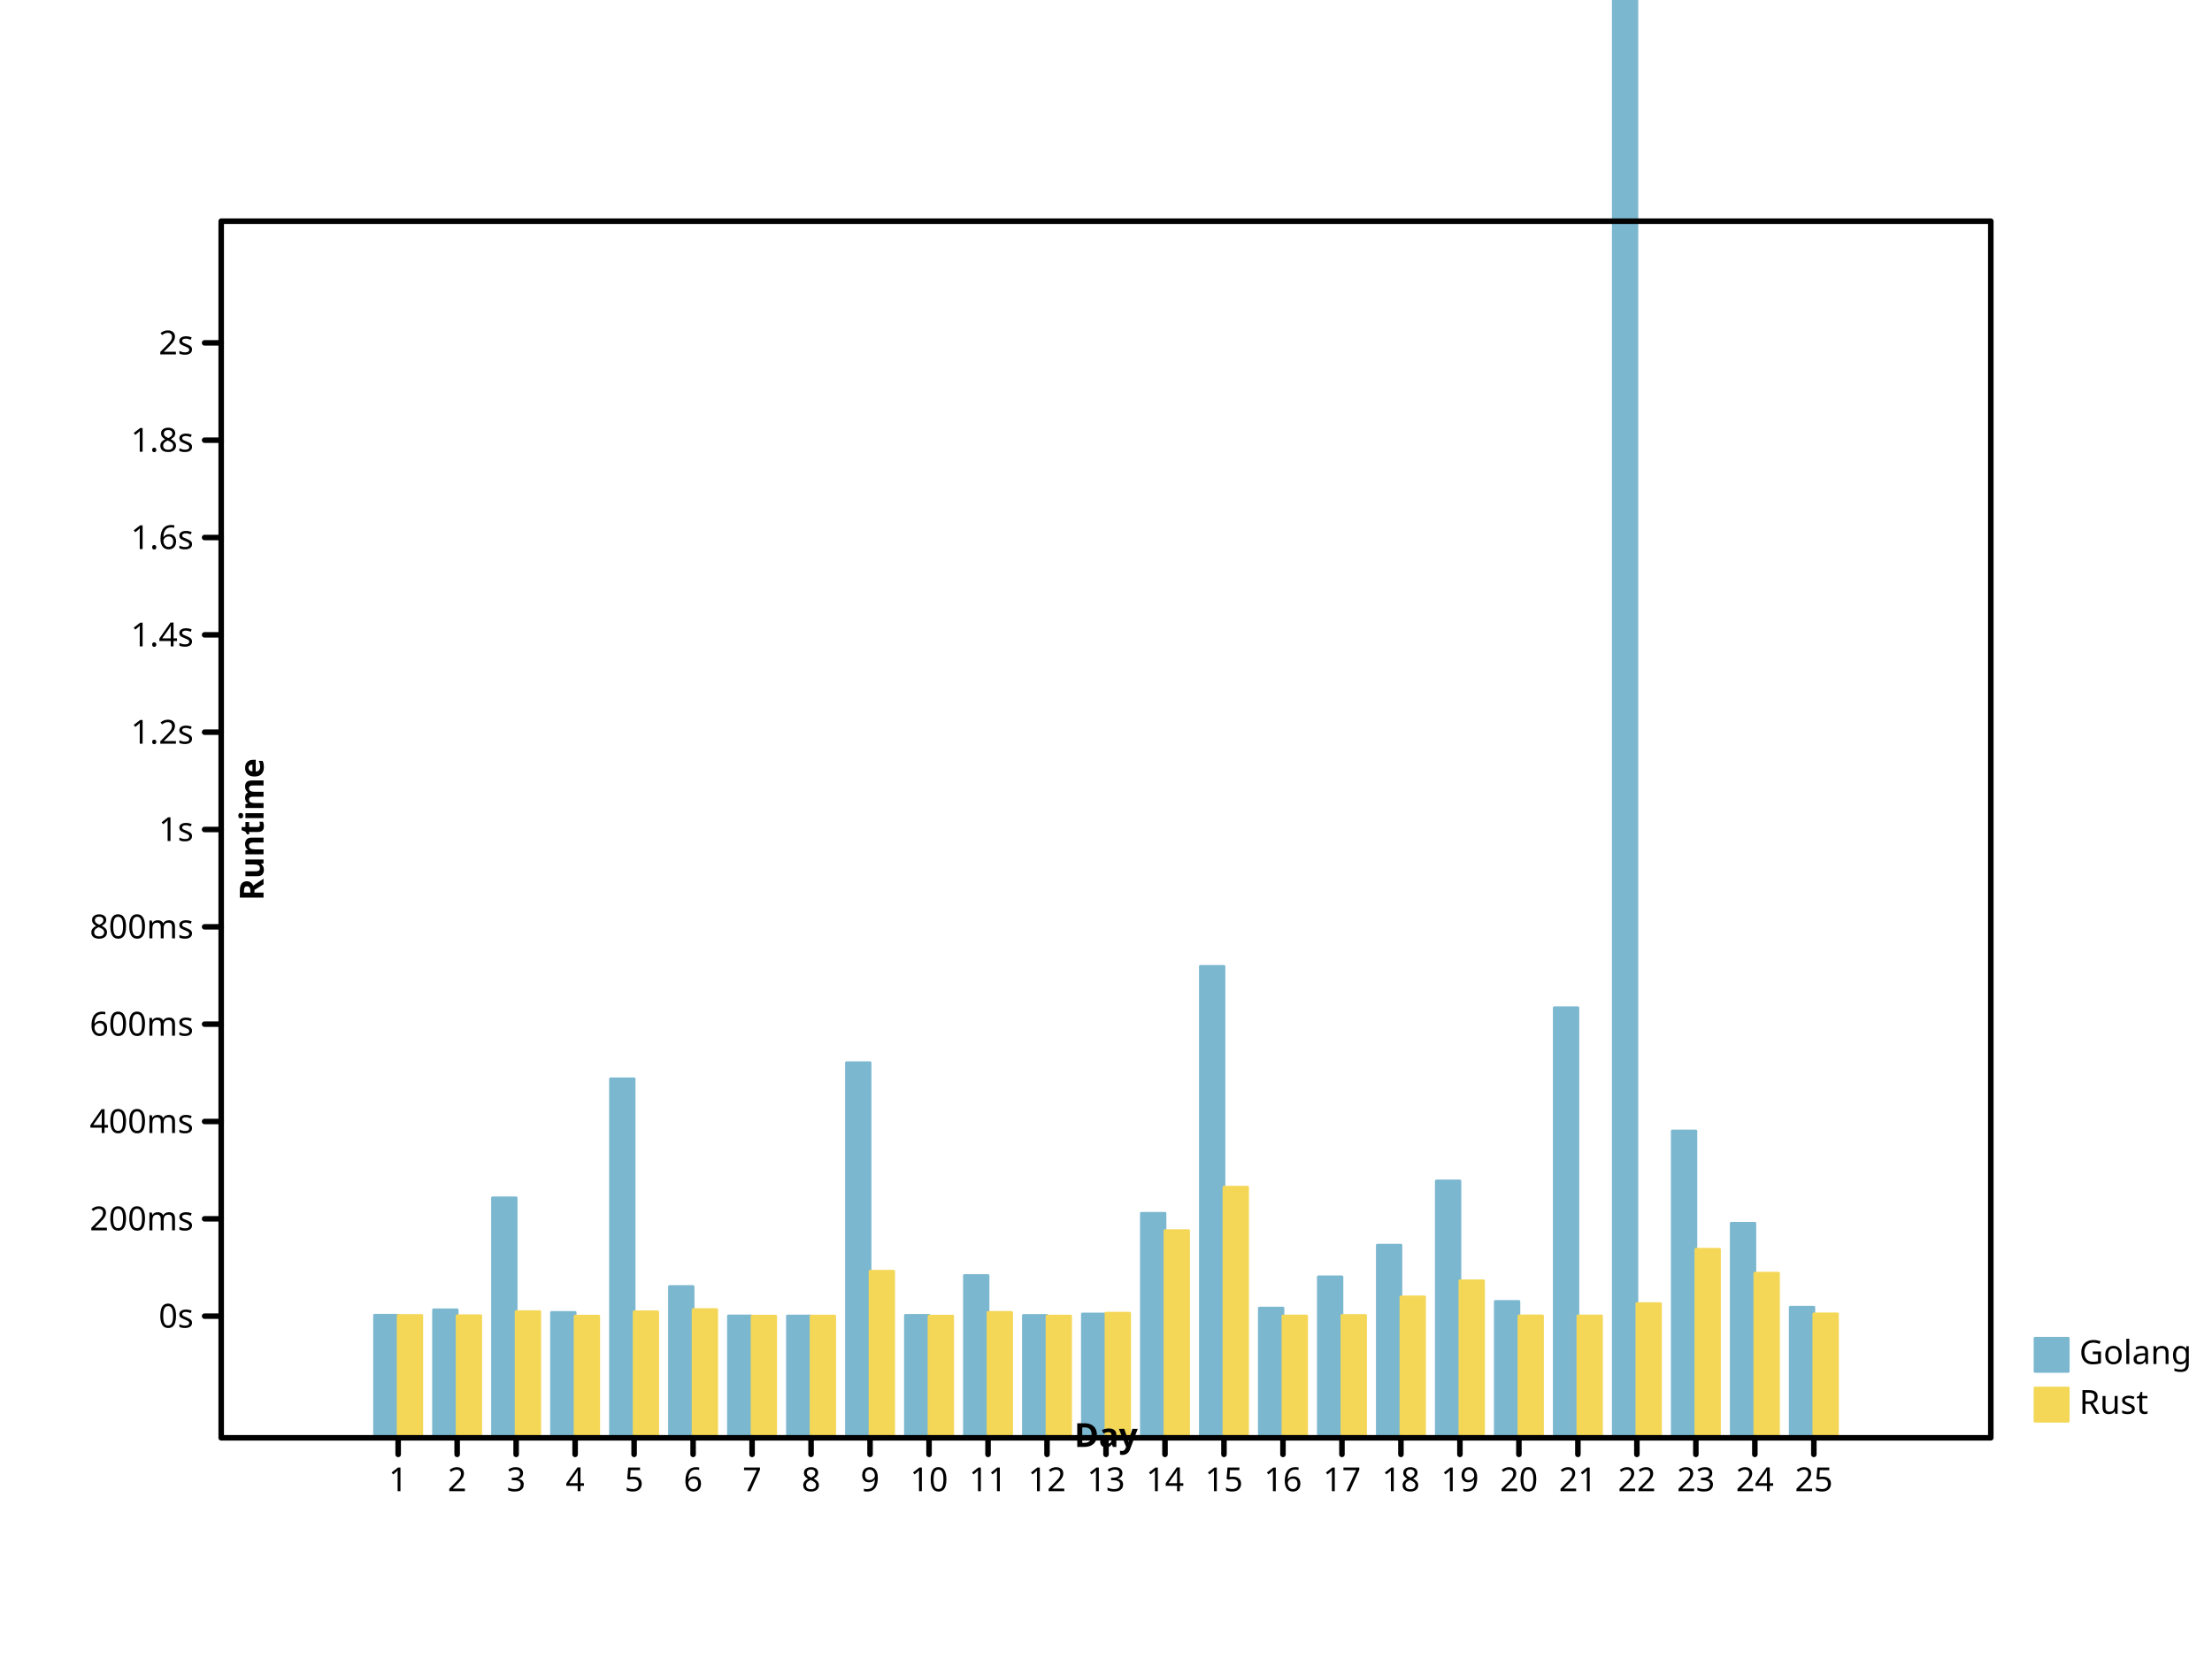
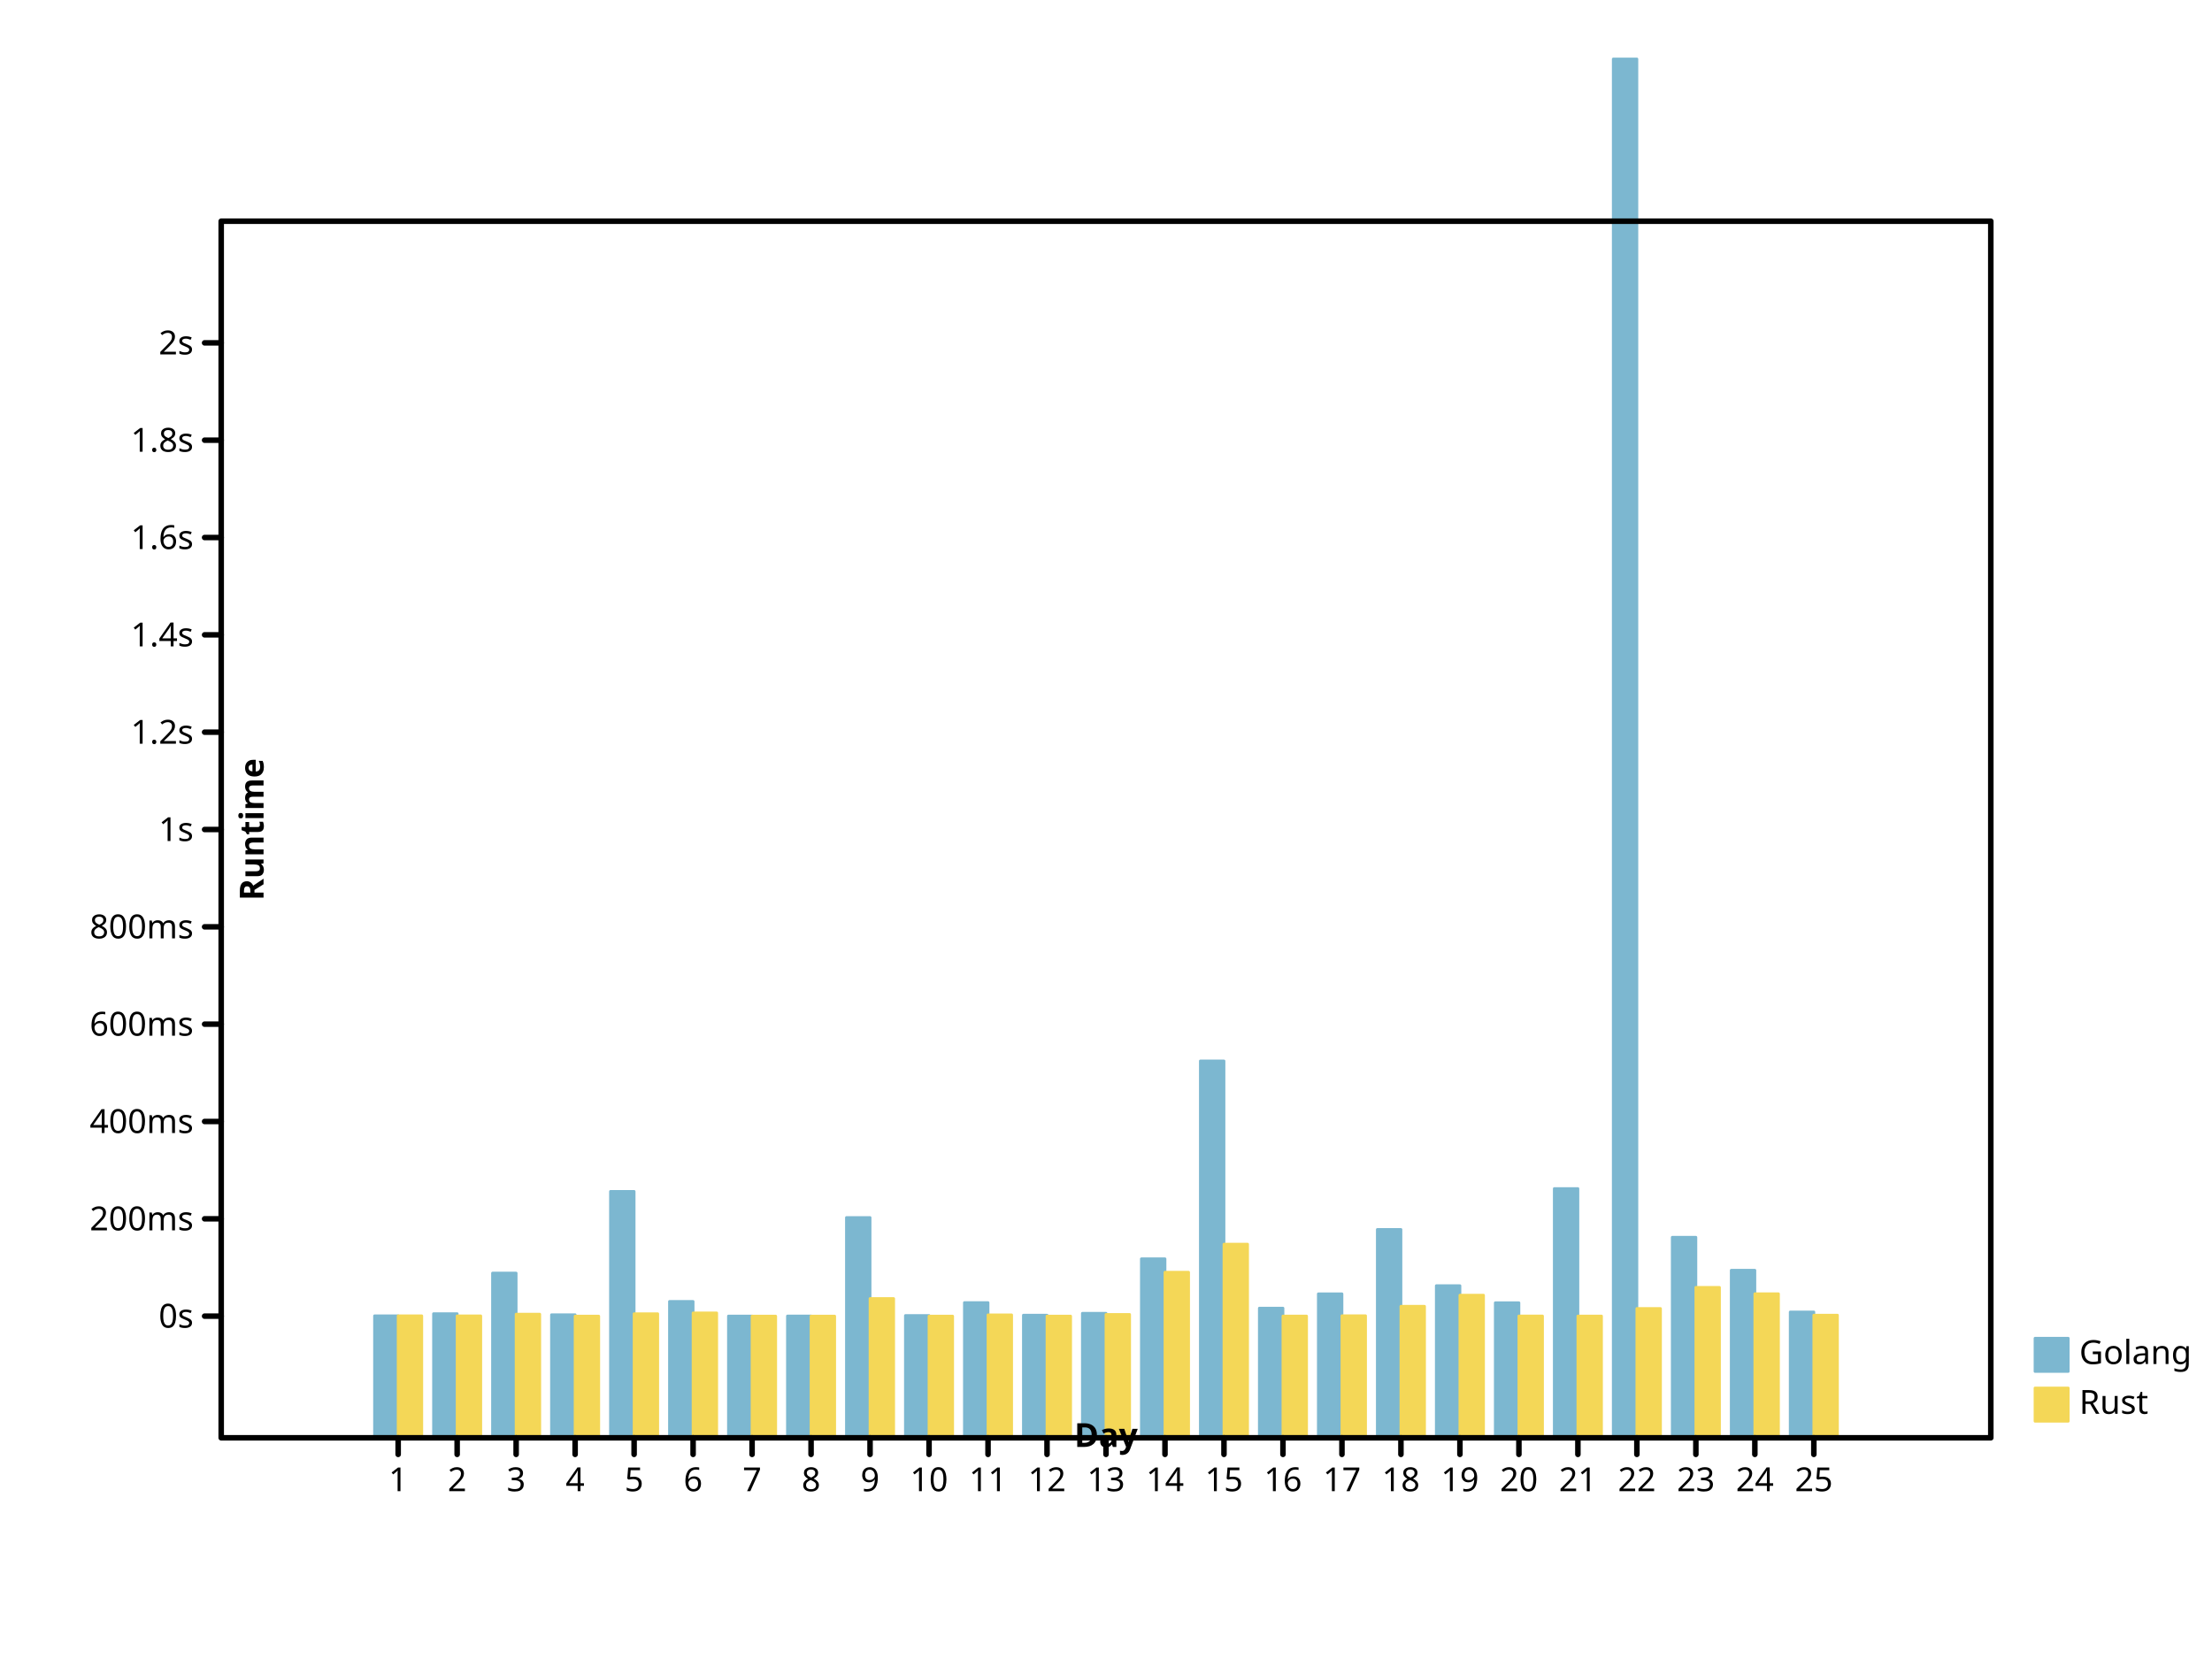
- <svg xmlns="http://www.w3.org/2000/svg" preserveAspectRatio="xMidYMid meet" width="800" height="600" viewbox="0 0 800 600">
+ <svg xmlns="http://www.w3.org/2000/svg" height="600" viewbox="0 0 800 600" preserveAspectRatio="xMidYMid meet" width="800">
  <defs>
-     <marker markerUnits="userSpaceOnUse" markerWidth="2%" markerHeight="2%" id="circle" viewBox="0 0 10 10 " refX="5" refY="5">
-       <circle cx="5" cy="5" r="3" fill="none" stroke="black" />
+     <marker markerWidth="2%" markerHeight="2%" id="circle" viewBox="0 0 10 10 " refX="5" refY="5" markerUnits="userSpaceOnUse">
+       <circle cy="5" r="3" fill="none" stroke="black" cx="5" />
    </marker>
-     <marker refY="5" markerUnits="userSpaceOnUse" markerWidth="2%" markerHeight="2%" id="filled-circle" viewBox="0 0 10 10 " refX="5">
-       <circle cx="5" cy="5" r="3" fill="black" stroke="none" />
+     <marker markerWidth="2%" markerHeight="2%" id="filled-circle" viewBox="0 0 10 10 " refX="5" refY="5" markerUnits="userSpaceOnUse">
+       <circle r="3" fill="black" stroke="none" cx="5" cy="5" />
    </marker>
-     <marker markerWidth="2%" markerHeight="2%" id="square" viewBox="0 0 10 10 " refX="5" refY="5" markerUnits="userSpaceOnUse">
-       <rect x="2" y="2" width="6" height="6" fill="none" stroke="black" />
+     <marker refX="5" refY="5" markerUnits="userSpaceOnUse" markerWidth="2%" markerHeight="2%" id="square" viewBox="0 0 10 10 ">
+       <rect y="2" width="6" height="6" fill="none" stroke="black" x="2" />
    </marker>
    <marker viewBox="0 0 10 10 " refX="5" refY="5" markerUnits="userSpaceOnUse" markerWidth="2%" markerHeight="2%" id="filled-square">
-       <rect y="2" width="6" height="6" fill="black" stroke="none" x="2" />
+       <rect x="2" y="2" width="6" height="6" fill="black" stroke="none" />
    </marker>
  </defs>
-   <g fill="hsl(198, 47%, 65%)" stroke="hsl(198, 47%, 65%)" stroke-width="1px" stroke-linecap="round" stroke-linejoin="round" transform="translate(80 520 )scale(1 -1 )">
-     <rect x="5.546667e+01" y="0" width="8.533333e+00" height="4.431907e+01" vector-effect="non-scaling-stroke" />
-     <rect width="8.533333e+00" height="4.627433e+01" vector-effect="non-scaling-stroke" x="7.680000e+01" y="0" />
-     <rect width="8.533333e+00" height="8.678408e+01" vector-effect="non-scaling-stroke" x="9.813333e+01" y="0" />
-     <rect height="4.532188e+01" vector-effect="non-scaling-stroke" x="1.194667e+02" y="0" width="8.533333e+00" />
-     <rect height="1.298190e+02" vector-effect="non-scaling-stroke" x="1.408000e+02" y="0" width="8.533333e+00" />
-     <rect x="1.621333e+02" y="0" width="8.533333e+00" height="5.470725e+01" vector-effect="non-scaling-stroke" />
-     <rect vector-effect="non-scaling-stroke" x="1.834667e+02" y="0" width="8.533333e+00" height="4.406522e+01" />
-     <rect width="8.533333e+00" height="4.403877e+01" vector-effect="non-scaling-stroke" x="2.048000e+02" y="0" />
-     <rect vector-effect="non-scaling-stroke" x="2.261333e+02" y="0" width="8.533333e+00" height="1.356398e+02" />
-     <rect width="8.533333e+00" height="4.428495e+01" vector-effect="non-scaling-stroke" x="2.474667e+02" y="0" />
-     <rect width="8.533333e+00" height="5.868310e+01" vector-effect="non-scaling-stroke" x="2.688000e+02" y="0" />
-     <rect vector-effect="non-scaling-stroke" x="2.901333e+02" y="0" width="8.533333e+00" height="4.426198e+01" />
-     <rect x="3.114667e+02" y="0" width="8.533333e+00" height="4.475945e+01" vector-effect="non-scaling-stroke" />
-     <rect vector-effect="non-scaling-stroke" x="3.328000e+02" y="0" width="8.533333e+00" height="8.119069e+01" />
-     <rect vector-effect="non-scaling-stroke" x="3.541333e+02" y="0" width="8.533333e+00" height="1.704952e+02" />
-     <rect y="0" width="8.533333e+00" height="4.690639e+01" vector-effect="non-scaling-stroke" x="3.754667e+02" />
-     <rect height="5.820347e+01" vector-effect="non-scaling-stroke" x="3.968000e+02" y="0" width="8.533333e+00" />
-     <rect y="0" width="8.533333e+00" height="6.967380e+01" vector-effect="non-scaling-stroke" x="4.181333e+02" />
-     <rect vector-effect="non-scaling-stroke" x="4.394667e+02" y="0" width="8.533333e+00" height="9.289713e+01" />
-     <rect width="8.533333e+00" height="4.931363e+01" vector-effect="non-scaling-stroke" x="4.608000e+02" y="0" />
-     <rect width="8.533333e+00" height="1.555352e+02" vector-effect="non-scaling-stroke" x="4.821333e+02" y="0" />
-     <rect vector-effect="non-scaling-stroke" x="5.034667e+02" y="0" width="8.533333e+00" height="1.316755e+03" />
-     <rect y="0" width="8.533333e+00" height="1.109633e+02" vector-effect="non-scaling-stroke" x="5.248000e+02" />
-     <rect height="7.758517e+01" vector-effect="non-scaling-stroke" x="5.461333e+02" y="0" width="8.533333e+00" />
-     <rect vector-effect="non-scaling-stroke" x="5.674667e+02" y="0" width="8.533333e+00" height="4.721528e+01" />
+   <g stroke-width="1px" stroke-linecap="round" stroke-linejoin="round" transform="translate(80 520 )scale(1 -1 )" fill="hsl(198, 47%, 65%)" stroke="hsl(198, 47%, 65%)">
+     <rect height="4.411344e+01" vector-effect="non-scaling-stroke" x="5.546667e+01" y="0" width="8.533333e+00" />
+     <rect y="0" width="8.533333e+00" height="4.488668e+01" vector-effect="non-scaling-stroke" x="7.680000e+01" />
+     <rect y="0" width="8.533333e+00" height="5.956744e+01" vector-effect="non-scaling-stroke" x="9.813333e+01" />
+     <rect vector-effect="non-scaling-stroke" x="1.194667e+02" y="0" width="8.533333e+00" height="4.450090e+01" />
+     <rect width="8.533333e+00" height="8.910424e+01" vector-effect="non-scaling-stroke" x="1.408000e+02" y="0" />
+     <rect vector-effect="non-scaling-stroke" x="1.621333e+02" y="0" width="8.533333e+00" height="4.930535e+01" />
+     <rect width="8.533333e+00" height="4.403223e+01" vector-effect="non-scaling-stroke" x="1.834667e+02" y="0" />
+     <rect x="2.048000e+02" y="0" width="8.533333e+00" height="4.404383e+01" vector-effect="non-scaling-stroke" />
+     <rect width="8.533333e+00" height="7.965545e+01" vector-effect="non-scaling-stroke" x="2.261333e+02" y="0" />
+     <rect vector-effect="non-scaling-stroke" x="2.474667e+02" y="0" width="8.533333e+00" height="4.421793e+01" />
+     <rect height="4.889217e+01" vector-effect="non-scaling-stroke" x="2.688000e+02" y="0" width="8.533333e+00" />
+     <rect width="8.533333e+00" height="4.433675e+01" vector-effect="non-scaling-stroke" x="2.901333e+02" y="0" />
+     <rect width="8.533333e+00" height="4.502286e+01" vector-effect="non-scaling-stroke" x="3.114667e+02" y="0" />
+     <rect x="3.328000e+02" y="0" width="8.533333e+00" height="6.472781e+01" vector-effect="non-scaling-stroke" />
+     <rect x="3.541333e+02" y="0" width="8.533333e+00" height="1.362828e+02" vector-effect="non-scaling-stroke" />
+     <rect vector-effect="non-scaling-stroke" x="3.754667e+02" y="0" width="8.533333e+00" height="4.688408e+01" />
+     <rect x="3.968000e+02" y="0" width="8.533333e+00" height="5.206799e+01" vector-effect="non-scaling-stroke" />
+     <rect vector-effect="non-scaling-stroke" x="4.181333e+02" y="0" width="8.533333e+00" height="7.533751e+01" />
+     <rect vector-effect="non-scaling-stroke" x="4.394667e+02" y="0" width="8.533333e+00" height="5.500452e+01" />
+     <rect vector-effect="non-scaling-stroke" x="4.608000e+02" y="0" width="8.533333e+00" height="4.883767e+01" />
+     <rect width="8.533333e+00" height="9.013012e+01" vector-effect="non-scaling-stroke" x="4.821333e+02" y="0" />
+     <rect width="8.533333e+00" height="4.986591e+02" vector-effect="non-scaling-stroke" x="5.034667e+02" y="0" />
+     <rect vector-effect="non-scaling-stroke" x="5.248000e+02" y="0" width="8.533333e+00" height="7.252352e+01" />
+     <rect height="6.058916e+01" vector-effect="non-scaling-stroke" x="5.461333e+02" y="0" width="8.533333e+00" />
+     <rect vector-effect="non-scaling-stroke" x="5.674667e+02" y="0" width="8.533333e+00" height="4.549603e+01" />
  </g>
-   <g stroke-linecap="round" stroke-linejoin="round" transform="translate(80 520 )scale(1 -1 )" fill="hsl(49, 88%, 65%)" stroke="hsl(49, 88%, 65%)" stroke-width="1px">
-     <rect vector-effect="non-scaling-stroke" x="64" y="0" width="8.533333e+00" height="4.424245e+01" />
-     <rect vector-effect="non-scaling-stroke" x="8.533333e+01" y="0" width="8.533333e+00" height="4.414333e+01" />
-     <rect vector-effect="non-scaling-stroke" x="1.066667e+02" y="0" width="8.533333e+00" height="4.563030e+01" />
-     <rect vector-effect="non-scaling-stroke" x="128" y="0" width="8.533333e+00" height="4.400488e+01" />
-     <rect height="4.557232e+01" vector-effect="non-scaling-stroke" x="1.493333e+02" y="0" width="8.533333e+00" />
-     <rect width="8.533333e+00" height="4.637456e+01" vector-effect="non-scaling-stroke" x="1.706667e+02" y="0" />
-     <rect x="192" y="0" width="8.533333e+00" height="4.400178e+01" vector-effect="non-scaling-stroke" />
-     <rect height="4.402469e+01" vector-effect="non-scaling-stroke" x="2.133333e+02" y="0" width="8.533333e+00" />
-     <rect y="0" width="8.533333e+00" height="6.023544e+01" vector-effect="non-scaling-stroke" x="2.346667e+02" />
-     <rect vector-effect="non-scaling-stroke" x="2.560000e+02" y="0" width="8.533333e+00" height="4.400222e+01" />
-     <rect width="8.533333e+00" height="4.535219e+01" vector-effect="non-scaling-stroke" x="2.773333e+02" y="0" />
-     <rect width="8.533333e+00" height="4.402753e+01" vector-effect="non-scaling-stroke" x="2.986667e+02" y="0" />
-     <rect height="4.506115e+01" vector-effect="non-scaling-stroke" x="320" y="0" width="8.533333e+00" />
-     <rect height="7.492114e+01" vector-effect="non-scaling-stroke" x="3.413333e+02" y="0" width="8.533333e+00" />
-     <rect vector-effect="non-scaling-stroke" x="3.626667e+02" y="0" width="8.533333e+00" height="9.063075e+01" />
-     <rect vector-effect="non-scaling-stroke" x="384" y="0" width="8.533333e+00" height="4.403726e+01" />
-     <rect height="4.424348e+01" vector-effect="non-scaling-stroke" x="4.053333e+02" y="0" width="8.533333e+00" />
-     <rect vector-effect="non-scaling-stroke" x="4.266667e+02" y="0" width="8.533333e+00" height="5.096679e+01" />
-     <rect height="5.677751e+01" vector-effect="non-scaling-stroke" x="448" y="0" width="8.533333e+00" />
-     <rect vector-effect="non-scaling-stroke" x="4.693333e+02" y="0" width="8.533333e+00" height="4.409174e+01" />
-     <rect x="4.906667e+02" y="0" width="8.533333e+00" height="4.406372e+01" vector-effect="non-scaling-stroke" />
-     <rect width="8.533333e+00" height="4.852196e+01" vector-effect="non-scaling-stroke" x="512" y="0" />
-     <rect vector-effect="non-scaling-stroke" x="5.333333e+02" y="0" width="8.533333e+00" height="6.819049e+01" />
-     <rect vector-effect="non-scaling-stroke" x="5.546667e+02" y="0" width="8.533333e+00" height="5.954163e+01" />
-     <rect y="0" width="8.533333e+00" height="4.480453e+01" vector-effect="non-scaling-stroke" x="576" />
+   <g fill="hsl(49, 88%, 65%)" stroke="hsl(49, 88%, 65%)" stroke-width="1px" stroke-linecap="round" stroke-linejoin="round" transform="translate(80 520 )scale(1 -1 )">
+     <rect y="0" width="8.533333e+00" height="4.411142e+01" vector-effect="non-scaling-stroke" x="64" />
+     <rect vector-effect="non-scaling-stroke" x="8.533333e+01" y="0" width="8.533333e+00" height="4.408559e+01" />
+     <rect y="0" width="8.533333e+00" height="4.471531e+01" vector-effect="non-scaling-stroke" x="1.066667e+02" />
+     <rect width="8.533333e+00" height="4.400186e+01" vector-effect="non-scaling-stroke" x="128" y="0" />
+     <rect vector-effect="non-scaling-stroke" x="1.493333e+02" y="0" width="8.533333e+00" height="4.486458e+01" />
+     <rect x="1.706667e+02" y="0" width="8.533333e+00" height="4.515271e+01" vector-effect="non-scaling-stroke" />
+     <rect vector-effect="non-scaling-stroke" x="192" y="0" width="8.533333e+00" height="4.400061e+01" />
+     <rect width="8.533333e+00" height="4.401162e+01" vector-effect="non-scaling-stroke" x="2.133333e+02" y="0" />
+     <rect y="0" width="8.533333e+00" height="5.035383e+01" vector-effect="non-scaling-stroke" x="2.346667e+02" />
+     <rect x="2.560000e+02" y="0" width="8.533333e+00" height="4.400097e+01" vector-effect="non-scaling-stroke" />
+     <rect y="0" width="8.533333e+00" height="4.445343e+01" vector-effect="non-scaling-stroke" x="2.773333e+02" />
+     <rect vector-effect="non-scaling-stroke" x="2.986667e+02" y="0" width="8.533333e+00" height="4.401096e+01" />
+     <rect y="0" width="8.533333e+00" height="4.460661e+01" vector-effect="non-scaling-stroke" x="320" />
+     <rect vector-effect="non-scaling-stroke" x="3.413333e+02" y="0" width="8.533333e+00" height="5.987447e+01" />
+     <rect y="0" width="8.533333e+00" height="7.002615e+01" vector-effect="non-scaling-stroke" x="3.626667e+02" />
+     <rect vector-effect="non-scaling-stroke" x="384" y="0" width="8.533333e+00" height="4.402231e+01" />
+     <rect x="4.053333e+02" y="0" width="8.533333e+00" height="4.413308e+01" vector-effect="non-scaling-stroke" />
+     <rect width="8.533333e+00" height="4.755624e+01" vector-effect="non-scaling-stroke" x="4.266667e+02" y="0" />
+     <rect vector-effect="non-scaling-stroke" x="448" y="0" width="8.533333e+00" height="5.157228e+01" />
+     <rect x="4.693333e+02" y="0" width="8.533333e+00" height="4.404824e+01" vector-effect="non-scaling-stroke" />
+     <rect vector-effect="non-scaling-stroke" x="4.906667e+02" y="0" width="8.533333e+00" height="4.403082e+01" />
+     <rect width="8.533333e+00" height="4.675187e+01" vector-effect="non-scaling-stroke" x="512" y="0" />
+     <rect height="5.439403e+01" vector-effect="non-scaling-stroke" x="5.333333e+02" y="0" width="8.533333e+00" />
+     <rect height="5.209087e+01" vector-effect="non-scaling-stroke" x="5.546667e+02" y="0" width="8.533333e+00" />
+     <rect vector-effect="non-scaling-stroke" x="576" y="0" width="8.533333e+00" height="4.435251e+01" />
  </g>
-   <g font-family="sans-serif" text-anchor="start" fill="hsl(198, 47%, 65%)" dominant-baseline="hanging" stroke-linejoin="round" stroke="hsl(198, 47%, 65%)" stroke-width="1px" stroke-linecap="round" font-size="12px" font-weight="normal" font-style="normal">
-     <rect x="736" y="484" width="12" height="12" vector-effect="non-scaling-stroke" />
+   <g fill="hsl(198, 47%, 65%)" stroke-width="1px" stroke-linecap="round" stroke-linejoin="round" font-weight="normal" text-anchor="start" stroke="hsl(198, 47%, 65%)" font-family="sans-serif" font-style="normal" dominant-baseline="hanging" font-size="12px">
+     <rect width="12" height="12" vector-effect="non-scaling-stroke" x="736" y="484" />
    <g fill="black" stroke="black">
      <text vector-effect="non-scaling-stroke" x="752" y="484" dominant-baseline="hanging" stroke="none">Golang</text>
    </g>
-     <g stroke="hsl(49, 88%, 65%)" stroke-linejoin="round" font-style="normal" fill="hsl(49, 88%, 65%)" stroke-width="1px" stroke-linecap="round" dominant-baseline="hanging" font-family="sans-serif" font-size="12px" font-weight="normal" text-anchor="start">
-       <rect x="736" y="502" width="12" height="12" vector-effect="non-scaling-stroke" />
-       <g fill="black" stroke="black">
-         <text dominant-baseline="hanging" stroke="none" vector-effect="non-scaling-stroke" x="752" y="502">Rust</text>
-         <g stroke-linejoin="round" font-family="sans-serif" text-anchor="start" stroke-width="2px" font-style="normal" stroke-linecap="round" font-size="12px" dominant-baseline="hanging" font-weight="normal" fill="none">
-           <rect y="80" width="640" height="440" vector-effect="non-scaling-stroke" x="80" />
+     <g font-size="12px" font-weight="normal" font-family="sans-serif" dominant-baseline="hanging" font-style="normal" stroke-width="1px" stroke-linecap="round" stroke-linejoin="round" text-anchor="start" fill="hsl(49, 88%, 65%)" stroke="hsl(49, 88%, 65%)">
+       <rect width="12" height="12" vector-effect="non-scaling-stroke" x="736" y="502" />
+       <g stroke="black" fill="black">
+         <text y="502" dominant-baseline="hanging" stroke="none" vector-effect="non-scaling-stroke" x="752">Rust</text>
+         <g font-weight="normal" stroke-linecap="round" font-family="sans-serif" font-style="normal" text-anchor="start" dominant-baseline="hanging" font-size="12px" fill="none" stroke-width="2px" stroke-linejoin="round">
+           <rect vector-effect="non-scaling-stroke" x="80" y="80" width="640" height="440" />
        </g>
-         <g font-style="normal" transform="translate(80 520 )scale(1 -1 )" fill="none" font-size="12px" stroke-width="2px" stroke-linecap="round" font-family="sans-serif" font-weight="normal" stroke-linejoin="round" dominant-baseline="hanging" text-anchor="start" stroke="black">
+         <g transform="translate(80 520 )scale(1 -1 )" font-family="sans-serif" font-style="normal" font-weight="normal" fill="none" stroke="black" text-anchor="start" stroke-width="2px" stroke-linecap="round" stroke-linejoin="round" font-size="12px" dominant-baseline="hanging">
          <path vector-effect="non-scaling-stroke" d="M64,0 L64,-6 M8.533333e+01,0 L8.533333e+01,-6 M1.066667e+02,0 L1.066667e+02,-6 M128,0 L128,-6 M1.493333e+02,0 L1.493333e+02,-6 M1.706667e+02,0 L1.706667e+02,-6 M192,0 L192,-6 M2.133333e+02,0 L2.133333e+02,-6 M2.346667e+02,0 L2.346667e+02,-6 M256,0 L256,-6 M2.773333e+02,0 L2.773333e+02,-6 M2.986667e+02,0 L2.986667e+02,-6 M320,0 L320,-6 M3.413333e+02,0 L3.413333e+02,-6 M3.626667e+02,0 L3.626667e+02,-6 M384,0 L384,-6 M4.053333e+02,0 L4.053333e+02,-6 M4.266667e+02,0 L4.266667e+02,-6 M448,0 L448,-6 M4.693333e+02,0 L4.693333e+02,-6 M4.906667e+02,0 L4.906667e+02,-6 M512,0 L512,-6 M5.333333e+02,0 L5.333333e+02,-6 M5.546667e+02,0 L5.546667e+02,-6 M576,0 L576,-6 " />
        </g>
-         <g text-anchor="middle" font-style="normal" stroke-width="2px" font-weight="normal" font-size="12px" fill="black" stroke="black" dominant-baseline="hanging" transform="translate(80 520 )scale(1 1 )" stroke-linejoin="round" stroke-linecap="round" font-family="sans-serif">
-           <text dominant-baseline="hanging" stroke="none" vector-effect="non-scaling-stroke" x="64" y="10">1</text>
-           <text vector-effect="non-scaling-stroke" x="8.533333e+01" y="10" dominant-baseline="hanging" stroke="none">2</text>
+         <g stroke="black" font-family="sans-serif" stroke-width="2px" stroke-linejoin="round" font-size="12px" font-weight="normal" text-anchor="middle" fill="black" font-style="normal" dominant-baseline="hanging" transform="translate(80 520 )scale(1 1 )" stroke-linecap="round">
+           <text vector-effect="non-scaling-stroke" x="64" y="10" dominant-baseline="hanging" stroke="none">1</text>
+           <text stroke="none" vector-effect="non-scaling-stroke" x="8.533333e+01" y="10" dominant-baseline="hanging">2</text>
          <text x="1.066667e+02" y="10" dominant-baseline="hanging" stroke="none" vector-effect="non-scaling-stroke">3</text>
-           <text stroke="none" vector-effect="non-scaling-stroke" x="128" y="10" dominant-baseline="hanging">4</text>
-           <text vector-effect="non-scaling-stroke" x="1.493333e+02" y="10" dominant-baseline="hanging" stroke="none">5</text>
-           <text dominant-baseline="hanging" stroke="none" vector-effect="non-scaling-stroke" x="1.706667e+02" y="10">6</text>
-           <text dominant-baseline="hanging" stroke="none" vector-effect="non-scaling-stroke" x="192" y="10">7</text>
-           <text vector-effect="non-scaling-stroke" x="2.133333e+02" y="10" dominant-baseline="hanging" stroke="none">8</text>
-           <text y="10" dominant-baseline="hanging" stroke="none" vector-effect="non-scaling-stroke" x="2.346667e+02">9</text>
-           <text dominant-baseline="hanging" stroke="none" vector-effect="non-scaling-stroke" x="256" y="10">10</text>
-           <text dominant-baseline="hanging" stroke="none" vector-effect="non-scaling-stroke" x="2.773333e+02" y="10">11</text>
-           <text stroke="none" vector-effect="non-scaling-stroke" x="2.986667e+02" y="10" dominant-baseline="hanging">12</text>
-           <text vector-effect="non-scaling-stroke" x="320" y="10" dominant-baseline="hanging" stroke="none">13</text>
-           <text stroke="none" vector-effect="non-scaling-stroke" x="3.413333e+02" y="10" dominant-baseline="hanging">14</text>
+           <text vector-effect="non-scaling-stroke" x="128" y="10" dominant-baseline="hanging" stroke="none">4</text>
+           <text stroke="none" vector-effect="non-scaling-stroke" x="1.493333e+02" y="10" dominant-baseline="hanging">5</text>
+           <text vector-effect="non-scaling-stroke" x="1.706667e+02" y="10" dominant-baseline="hanging" stroke="none">6</text>
+           <text stroke="none" vector-effect="non-scaling-stroke" x="192" y="10" dominant-baseline="hanging">7</text>
+           <text dominant-baseline="hanging" stroke="none" vector-effect="non-scaling-stroke" x="2.133333e+02" y="10">8</text>
+           <text vector-effect="non-scaling-stroke" x="2.346667e+02" y="10" dominant-baseline="hanging" stroke="none">9</text>
+           <text stroke="none" vector-effect="non-scaling-stroke" x="256" y="10" dominant-baseline="hanging">10</text>
+           <text x="2.773333e+02" y="10" dominant-baseline="hanging" stroke="none" vector-effect="non-scaling-stroke">11</text>
+           <text x="2.986667e+02" y="10" dominant-baseline="hanging" stroke="none" vector-effect="non-scaling-stroke">12</text>
+           <text y="10" dominant-baseline="hanging" stroke="none" vector-effect="non-scaling-stroke" x="320">13</text>
+           <text x="3.413333e+02" y="10" dominant-baseline="hanging" stroke="none" vector-effect="non-scaling-stroke">14</text>
          <text x="3.626667e+02" y="10" dominant-baseline="hanging" stroke="none" vector-effect="non-scaling-stroke">15</text>
-           <text x="384" y="10" dominant-baseline="hanging" stroke="none" vector-effect="non-scaling-stroke">16</text>
-           <text vector-effect="non-scaling-stroke" x="4.053333e+02" y="10" dominant-baseline="hanging" stroke="none">17</text>
+           <text dominant-baseline="hanging" stroke="none" vector-effect="non-scaling-stroke" x="384" y="10">16</text>
+           <text x="4.053333e+02" y="10" dominant-baseline="hanging" stroke="none" vector-effect="non-scaling-stroke">17</text>
          <text x="4.266667e+02" y="10" dominant-baseline="hanging" stroke="none" vector-effect="non-scaling-stroke">18</text>
-           <text x="448" y="10" dominant-baseline="hanging" stroke="none" vector-effect="non-scaling-stroke">19</text>
-           <text vector-effect="non-scaling-stroke" x="4.693333e+02" y="10" dominant-baseline="hanging" stroke="none">20</text>
-           <text dominant-baseline="hanging" stroke="none" vector-effect="non-scaling-stroke" x="4.906667e+02" y="10">21</text>
+           <text stroke="none" vector-effect="non-scaling-stroke" x="448" y="10" dominant-baseline="hanging">19</text>
+           <text x="4.693333e+02" y="10" dominant-baseline="hanging" stroke="none" vector-effect="non-scaling-stroke">20</text>
+           <text stroke="none" vector-effect="non-scaling-stroke" x="4.906667e+02" y="10" dominant-baseline="hanging">21</text>
          <text dominant-baseline="hanging" stroke="none" vector-effect="non-scaling-stroke" x="512" y="10">22</text>
-           <text dominant-baseline="hanging" stroke="none" vector-effect="non-scaling-stroke" x="5.333333e+02" y="10">23</text>
+           <text stroke="none" vector-effect="non-scaling-stroke" x="5.333333e+02" y="10" dominant-baseline="hanging">23</text>
          <text dominant-baseline="hanging" stroke="none" vector-effect="non-scaling-stroke" x="5.546667e+02" y="10">24</text>
-           <text dominant-baseline="hanging" stroke="none" vector-effect="non-scaling-stroke" x="576" y="10">25</text>
+           <text y="10" dominant-baseline="hanging" stroke="none" vector-effect="non-scaling-stroke" x="576">25</text>
        </g>
-         <g text-anchor="middle" stroke-linejoin="round" transform="translate(80 520 )scale(1 1 )rotate(0 0 0 )" font-weight="bold" font-size="12px" fill="black" stroke="black" stroke-width="2px" stroke-linecap="round" font-style="normal" dominant-baseline="baseline" font-family="sans-serif">
-           <text x="320" y="-6" dominant-baseline="baseline" stroke="none" vector-effect="non-scaling-stroke">Day</text>
+         <g stroke="black" font-family="sans-serif" font-style="normal" dominant-baseline="baseline" stroke-linejoin="round" font-size="12px" stroke-width="2px" transform="translate(80 520 )scale(1 1 )rotate(0 0 0 )" fill="black" stroke-linecap="round" font-weight="bold" text-anchor="middle">
+           <text vector-effect="non-scaling-stroke" x="320" y="-6" dominant-baseline="baseline" stroke="none">Day</text>
        </g>
-         <g stroke-linejoin="round" transform="translate(80 520 )scale(1 -1 )" text-anchor="middle" fill="black" stroke="black" stroke-width="2px" stroke-linecap="round" font-family="sans-serif" font-size="12px" font-weight="bold" font-style="normal" dominant-baseline="baseline">
-           <path vector-effect="non-scaling-stroke" d="M0,44 L-6,44 M0,7.920000e+01 L-6,7.920000e+01 M0,1.144000e+02 L-6,1.144000e+02 M0,1.496000e+02 L-6,1.496000e+02 M0,1.848000e+02 L-6,1.848000e+02 M0,220 L-6,220 M0,2.552000e+02 L-6,2.552000e+02 M0,2.904000e+02 L-6,2.904000e+02 M0,3.256000e+02 L-6,3.256000e+02 M0,3.608000e+02 L-6,3.608000e+02 M0,396 L-6,396 " />
+         <g font-style="normal" dominant-baseline="baseline" transform="translate(80 520 )scale(1 -1 )" stroke-linecap="round" stroke-linejoin="round" font-weight="bold" font-family="sans-serif" stroke="black" stroke-width="2px" font-size="12px" text-anchor="middle" fill="black">
+           <path d="M0,44 L-6,44 M0,7.920000e+01 L-6,7.920000e+01 M0,1.144000e+02 L-6,1.144000e+02 M0,1.496000e+02 L-6,1.496000e+02 M0,1.848000e+02 L-6,1.848000e+02 M0,220 L-6,220 M0,2.552000e+02 L-6,2.552000e+02 M0,2.904000e+02 L-6,2.904000e+02 M0,3.256000e+02 L-6,3.256000e+02 M0,3.608000e+02 L-6,3.608000e+02 M0,396 L-6,396 " vector-effect="non-scaling-stroke" />
        </g>
-         <g dominant-baseline="middle" stroke-linejoin="round" font-style="normal" stroke-width="2px" font-weight="normal" stroke="black" text-anchor="end" fill="black" transform="translate(80 520 )scale(1 1 )" stroke-linecap="round" font-family="sans-serif" font-size="12px">
-           <text stroke="none" vector-effect="non-scaling-stroke" x="-10" y="-44" dominant-baseline="middle">0s</text>
-           <text dominant-baseline="middle" stroke="none" vector-effect="non-scaling-stroke" x="-10" y="-7.920000e+01">200ms</text>
-           <text x="-10" y="-1.144000e+02" dominant-baseline="middle" stroke="none" vector-effect="non-scaling-stroke">400ms</text>
-           <text x="-10" y="-1.496000e+02" dominant-baseline="middle" stroke="none" vector-effect="non-scaling-stroke">600ms</text>
+         <g fill="black" stroke="black" font-style="normal" stroke-linejoin="round" font-size="12px" transform="translate(80 520 )scale(1 1 )" font-family="sans-serif" dominant-baseline="middle" text-anchor="end" stroke-width="2px" stroke-linecap="round" font-weight="normal">
+           <text dominant-baseline="middle" stroke="none" vector-effect="non-scaling-stroke" x="-10" y="-44">0s</text>
+           <text stroke="none" vector-effect="non-scaling-stroke" x="-10" y="-7.920000e+01" dominant-baseline="middle">200ms</text>
+           <text vector-effect="non-scaling-stroke" x="-10" y="-1.144000e+02" dominant-baseline="middle" stroke="none">400ms</text>
+           <text stroke="none" vector-effect="non-scaling-stroke" x="-10" y="-1.496000e+02" dominant-baseline="middle">600ms</text>
          <text dominant-baseline="middle" stroke="none" vector-effect="non-scaling-stroke" x="-10" y="-1.848000e+02">800ms</text>
-           <text x="-10" y="-220" dominant-baseline="middle" stroke="none" vector-effect="non-scaling-stroke">1s</text>
-           <text dominant-baseline="middle" stroke="none" vector-effect="non-scaling-stroke" x="-10" y="-2.552000e+02">1.2s</text>
-           <text vector-effect="non-scaling-stroke" x="-10" y="-2.904000e+02" dominant-baseline="middle" stroke="none">1.4s</text>
-           <text x="-10" y="-3.256000e+02" dominant-baseline="middle" stroke="none" vector-effect="non-scaling-stroke">1.6s</text>
-           <text y="-3.608000e+02" dominant-baseline="middle" stroke="none" vector-effect="non-scaling-stroke" x="-10">1.8s</text>
+           <text dominant-baseline="middle" stroke="none" vector-effect="non-scaling-stroke" x="-10" y="-220">1s</text>
+           <text x="-10" y="-2.552000e+02" dominant-baseline="middle" stroke="none" vector-effect="non-scaling-stroke">1.2s</text>
+           <text stroke="none" vector-effect="non-scaling-stroke" x="-10" y="-2.904000e+02" dominant-baseline="middle">1.4s</text>
+           <text vector-effect="non-scaling-stroke" x="-10" y="-3.256000e+02" dominant-baseline="middle" stroke="none">1.6s</text>
+           <text vector-effect="non-scaling-stroke" x="-10" y="-3.608000e+02" dominant-baseline="middle" stroke="none">1.8s</text>
          <text stroke="none" vector-effect="non-scaling-stroke" x="-10" y="-396" dominant-baseline="middle">2s</text>
        </g>
-         <g stroke="black" dominant-baseline="hanging" stroke-width="2px" font-family="sans-serif" font-weight="bold" text-anchor="middle" fill="black" stroke-linecap="round" font-size="12px" transform="translate(80 520 )scale(1 1 )rotate(-90 0 0 )" stroke-linejoin="round" font-style="normal">
-           <text x="220" y="6" dominant-baseline="hanging" stroke="none" vector-effect="non-scaling-stroke">Runtime</text>
+         <g transform="translate(80 520 )scale(1 1 )rotate(-90 0 0 )" fill="black" stroke-width="2px" font-family="sans-serif" font-style="normal" dominant-baseline="hanging" stroke-linecap="round" stroke="black" stroke-linejoin="round" font-size="12px" font-weight="bold" text-anchor="middle">
+           <text vector-effect="non-scaling-stroke" x="220" y="6" dominant-baseline="hanging" stroke="none">Runtime</text>
        </g>
      </g>
    </g>
  </g>
</svg>
